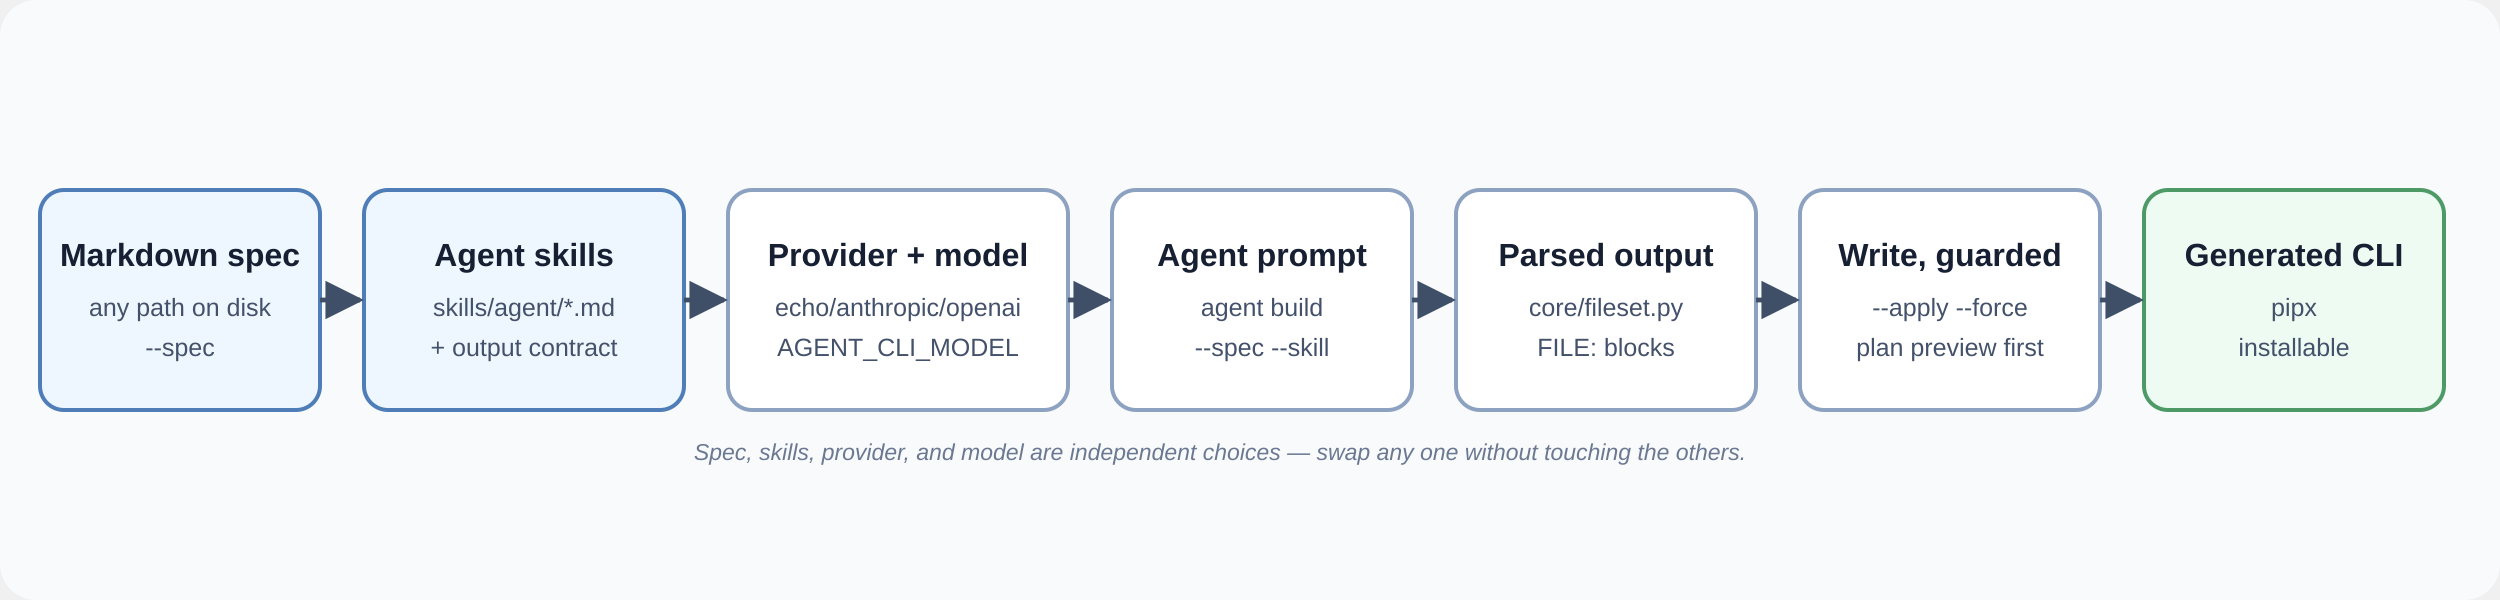
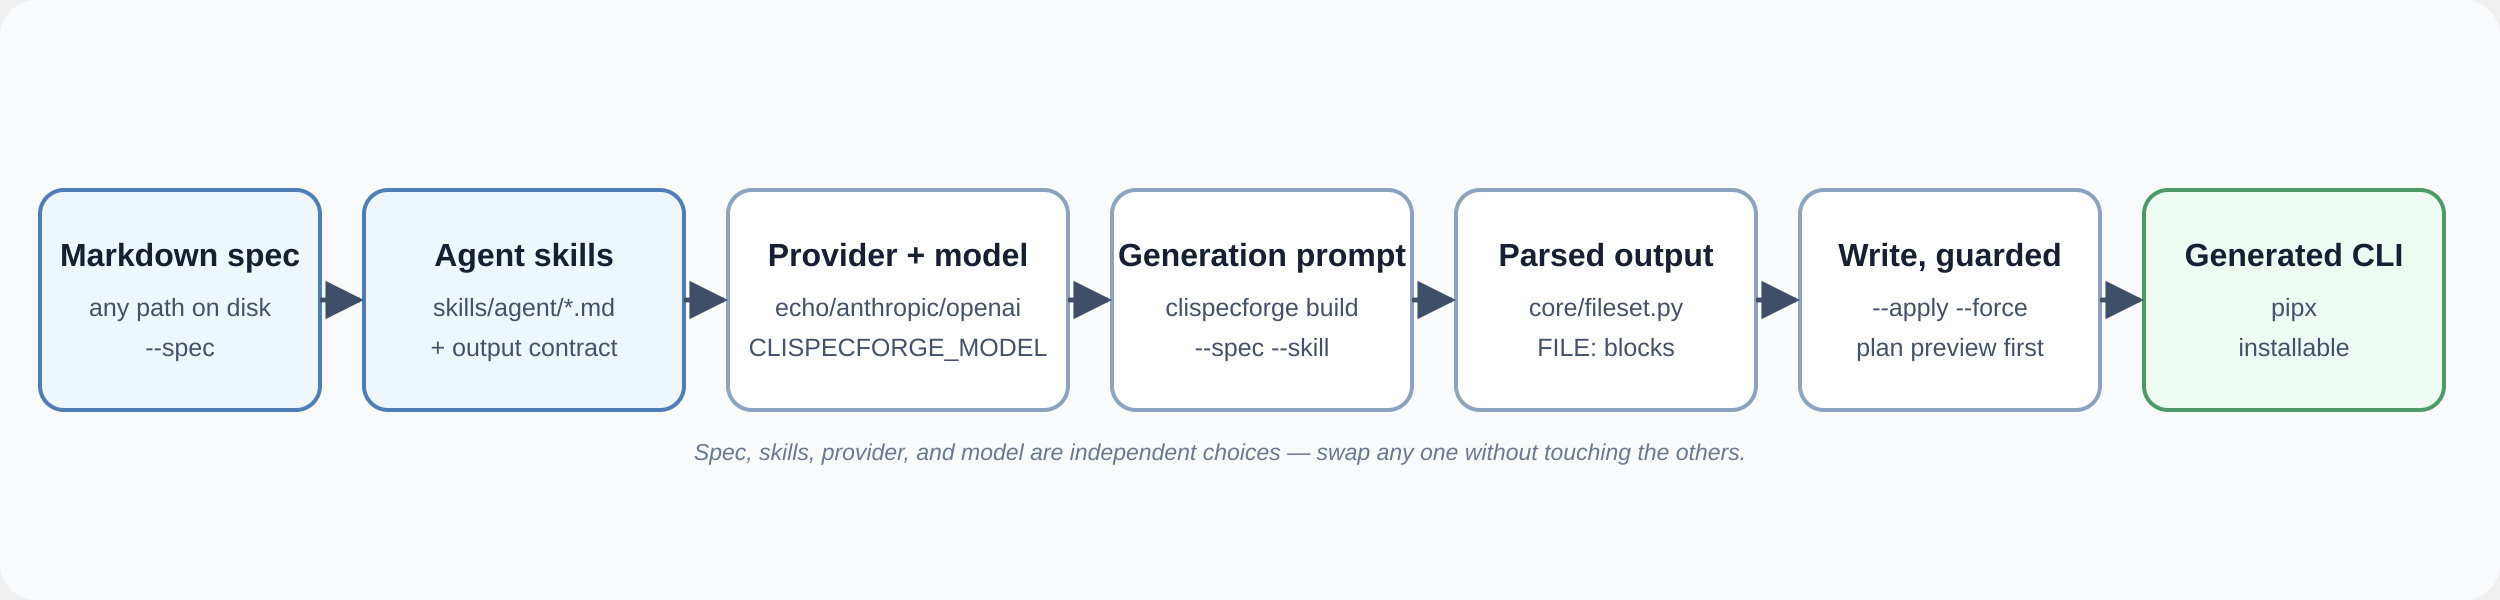
<svg xmlns="http://www.w3.org/2000/svg" width="1250" height="300" viewBox="0 0 1250 300" role="img" aria-labelledby="title desc">
  <defs>
    <marker id="arrow" viewBox="0 0 10 10" refX="9" refY="5" markerWidth="8" markerHeight="8" orient="auto-start-reverse">
      <path d="M 0 0 L 10 5 L 0 10 z" fill="#3f4f67" />
    </marker>
    <style>
      .background { fill: #f8fafc; }
      .box { fill: #ffffff; stroke: #8da2c0; stroke-width: 2; rx: 12; }
      .box-accent { fill: #eef6ff; stroke: #4f7db8; stroke-width: 2; rx: 12; }
      .box-success { fill: #eefbf3; stroke: #4e9a67; stroke-width: 2; rx: 12; }
      .title { fill: #172033; font-family: Arial, Helvetica, sans-serif; font-size: 16px; font-weight: 700; }
      .detail { fill: #43516a; font-family: Arial, Helvetica, sans-serif; font-size: 12.5px; }
      .arrow { stroke: #3f4f67; stroke-width: 2.4; fill: none; marker-end: url(#arrow); }
      .caption { fill: #6b7891; font-family: Arial, Helvetica, sans-serif; font-size: 11.5px; font-style: italic; }
    </style>
  </defs>
  <rect class="background" x="0" y="0" width="1250" height="300" rx="18" />
  <rect class="box-accent" x="20" y="95" width="140" height="110" />
  <text class="title" x="90" y="133" text-anchor="middle">Markdown spec</text>
  <text class="detail" x="90" y="158" text-anchor="middle">any path on disk</text>
  <text class="detail" x="90" y="178" text-anchor="middle">--spec</text>
  <rect class="box-accent" x="182" y="95" width="160" height="110" />
  <text class="title" x="262" y="133" text-anchor="middle">Agent skills</text>
  <text class="detail" x="262" y="158" text-anchor="middle">skills/agent/*.md</text>
  <text class="detail" x="262" y="178" text-anchor="middle">+ output contract</text>
  <rect class="box" x="364" y="95" width="170" height="110" />
  <text class="title" x="449" y="133" text-anchor="middle">Provider + model</text>
  <text class="detail" x="449" y="158" text-anchor="middle">echo/anthropic/openai</text>
-   <text class="detail" x="449" y="178" text-anchor="middle">AGENT_CLI_MODEL</text>
+   <text class="detail" x="449" y="178" text-anchor="middle">CLISPECFORGE_MODEL</text>
  <rect class="box" x="556" y="95" width="150" height="110" />
-   <text class="title" x="631" y="133" text-anchor="middle">Agent prompt</text>
-   <text class="detail" x="631" y="158" text-anchor="middle">agent build</text>
+   <text class="title" x="631" y="133" text-anchor="middle">Generation prompt</text>
+   <text class="detail" x="631" y="158" text-anchor="middle">clispecforge build</text>
  <text class="detail" x="631" y="178" text-anchor="middle">--spec --skill</text>
  <rect class="box" x="728" y="95" width="150" height="110" />
  <text class="title" x="803" y="133" text-anchor="middle">Parsed output</text>
  <text class="detail" x="803" y="158" text-anchor="middle">core/fileset.py</text>
  <text class="detail" x="803" y="178" text-anchor="middle">FILE: blocks</text>
  <rect class="box" x="900" y="95" width="150" height="110" />
  <text class="title" x="975" y="133" text-anchor="middle">Write, guarded</text>
  <text class="detail" x="975" y="158" text-anchor="middle">--apply --force</text>
  <text class="detail" x="975" y="178" text-anchor="middle">plan preview first</text>
  <rect class="box-success" x="1072" y="95" width="150" height="110" />
  <text class="title" x="1147" y="133" text-anchor="middle">Generated CLI</text>
  <text class="detail" x="1147" y="158" text-anchor="middle">pipx</text>
  <text class="detail" x="1147" y="178" text-anchor="middle">installable</text>
  <path class="arrow" d="M 160 150 L 180 150" />
  <path class="arrow" d="M 342 150 L 362 150" />
  <path class="arrow" d="M 534 150 L 554 150" />
  <path class="arrow" d="M 706 150 L 726 150" />
  <path class="arrow" d="M 878 150 L 898 150" />
  <path class="arrow" d="M 1050 150 L 1070 150" />
  <text class="caption" x="610" y="230" text-anchor="middle">Spec, skills, provider, and model are independent choices — swap any one without touching the others.</text>
</svg>
